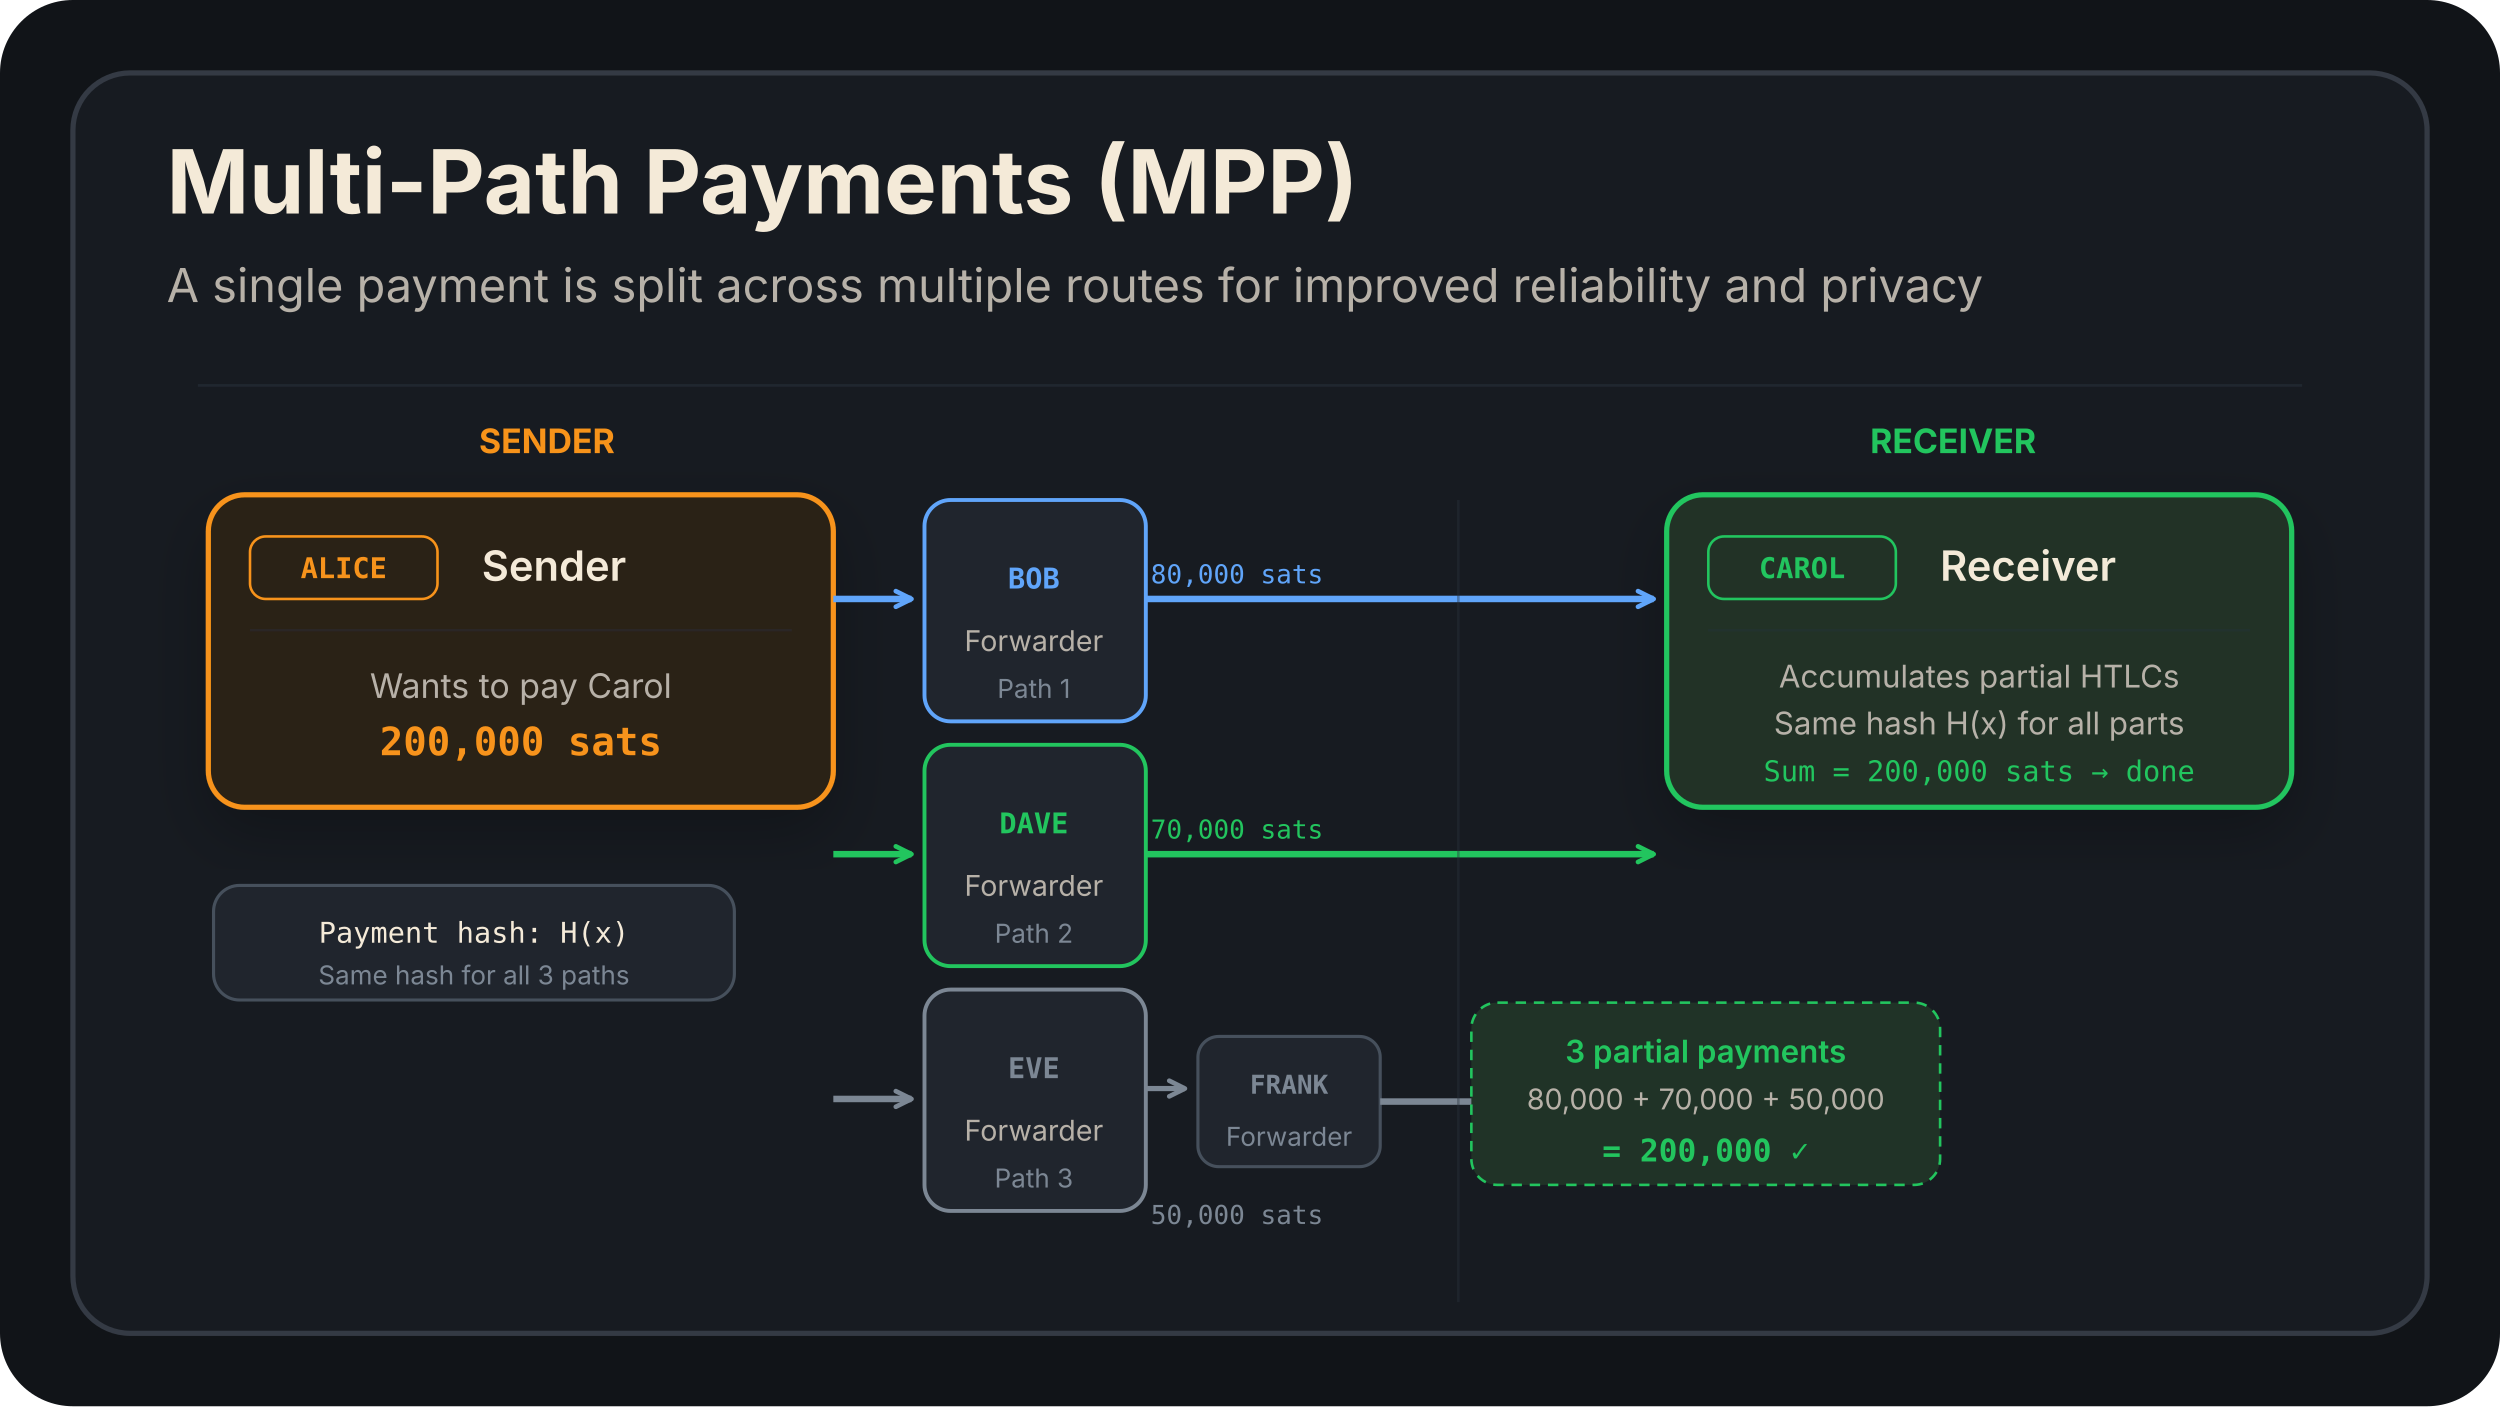
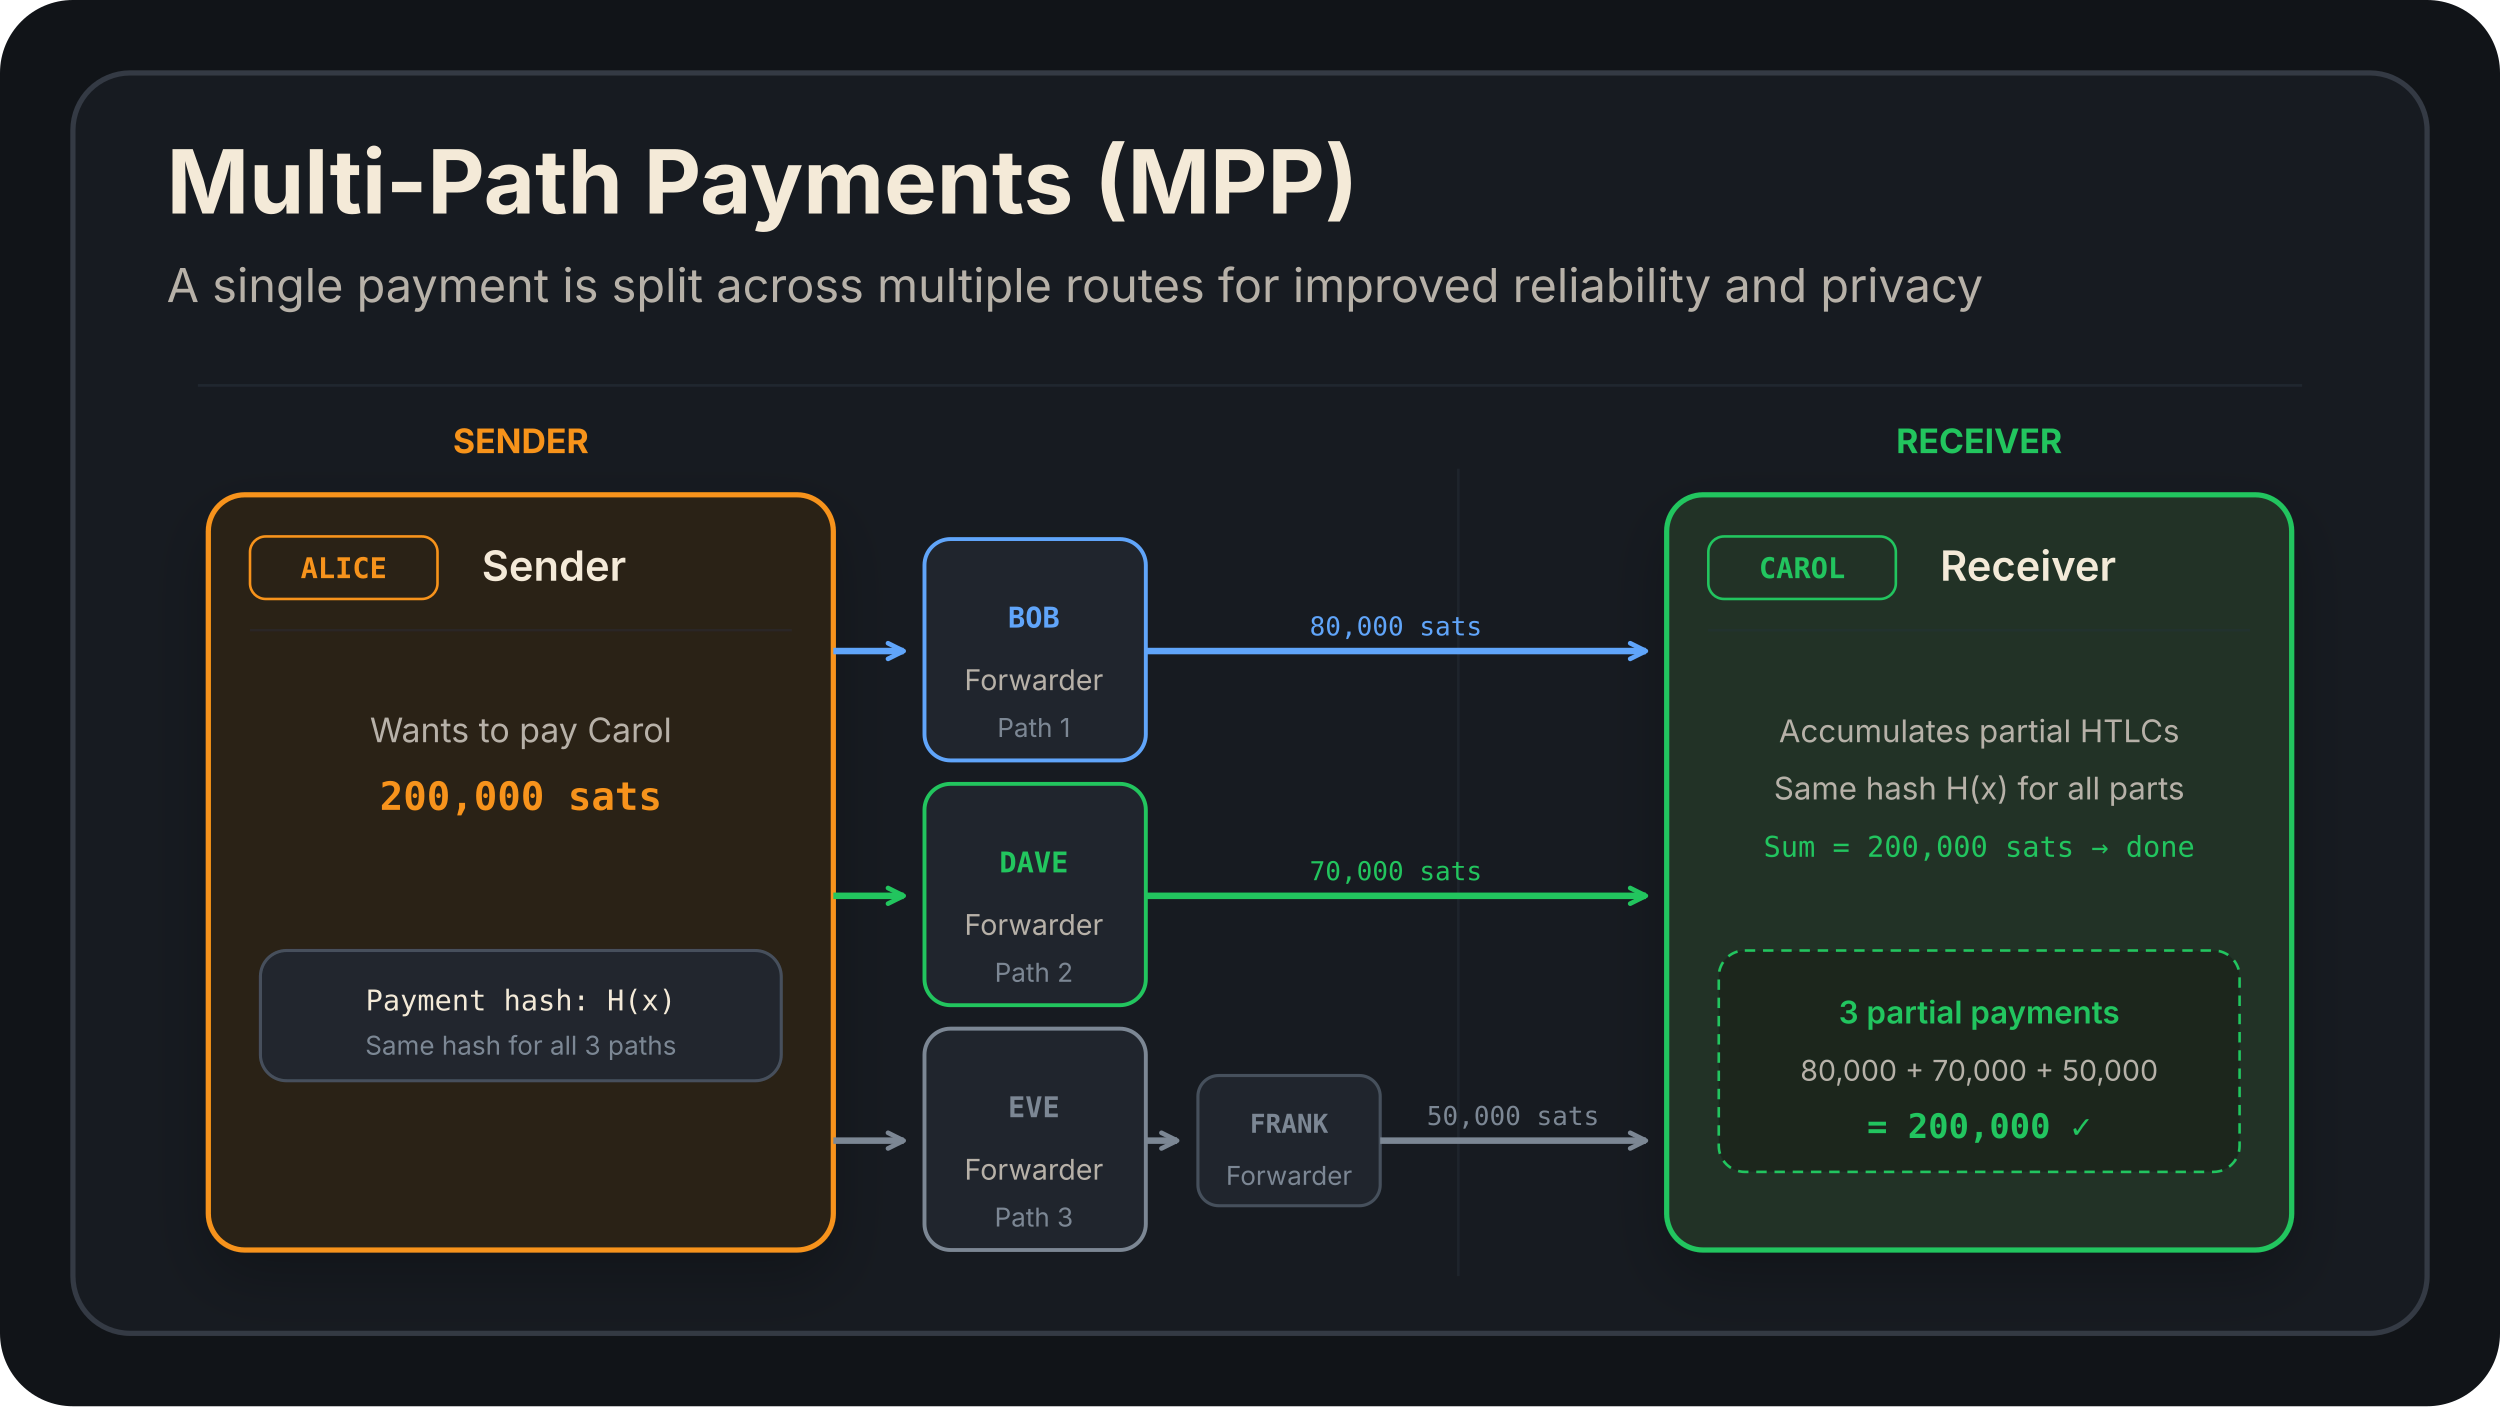
<svg xmlns="http://www.w3.org/2000/svg" width="960" height="540" viewBox="0 0 960 540" fill="none" role="img" aria-labelledby="title desc">
  <defs>
    <marker id="arrow-orange" markerWidth="10" markerHeight="10" refX="8" refY="5" orient="auto" markerUnits="userSpaceOnUse">
      <path d="M2 2L8 5L2 8" fill="none" stroke="#F7931A" stroke-width="1.8" stroke-linecap="round" stroke-linejoin="round" />
    </marker>
    <marker id="arrow-muted" markerWidth="10" markerHeight="10" refX="8" refY="5" orient="auto" markerUnits="userSpaceOnUse">
      <path d="M2 2L8 5L2 8" fill="none" stroke="#7C8794" stroke-width="1.8" stroke-linecap="round" stroke-linejoin="round" />
    </marker>
    <marker id="arrow-green" markerWidth="10" markerHeight="10" refX="8" refY="5" orient="auto" markerUnits="userSpaceOnUse">
      <path d="M2 2L8 5L2 8" fill="none" stroke="#22C55E" stroke-width="1.8" stroke-linecap="round" stroke-linejoin="round" />
    </marker>
    <marker id="arrow-blue" markerWidth="10" markerHeight="10" refX="8" refY="5" orient="auto" markerUnits="userSpaceOnUse">
      <path d="M2 2L8 5L2 8" fill="none" stroke="#60A5FA" stroke-width="1.8" stroke-linecap="round" stroke-linejoin="round" />
    </marker>
    <filter id="soft" x="-20%" y="-20%" width="140%" height="140%">
      <feDropShadow dx="0" dy="10" stdDeviation="12" flood-color="#000000" flood-opacity="0.24" />
    </filter>
  </defs>
  <rect width="960" height="540" rx="28" fill="#111418" />
  <rect x="28" y="28" width="904" height="484" rx="22" fill="#171B21" stroke="#343A44" stroke-width="2" />
  <text x="64" y="82" fill="#F4EAD8" font-family="Inter, Arial, sans-serif" font-size="34" font-weight="700">Multi-Path Payments (MPP)</text>
  <text x="64" y="116" fill="#B7B1A8" font-family="Inter, Arial, sans-serif" font-size="18">A single payment is split across multiple routes for improved reliability and privacy</text>
  <g stroke="#28313B" stroke-width="1" opacity="0.55">
    <path d="M76 148H884" />
  </g>
-   <text x="210" y="174" text-anchor="middle" fill="#F7931A" font-family="Inter, Arial, sans-serif" font-size="13" font-weight="700">SENDER</text>
-   <text x="750" y="174" text-anchor="middle" fill="#22C55E" font-family="Inter, Arial, sans-serif" font-size="13" font-weight="700">RECEIVER</text>
+   <text x="200" y="174" text-anchor="middle" fill="#F7931A" font-family="Inter, Arial, sans-serif" font-size="13" font-weight="700">SENDER</text>
+   <text x="760" y="174" text-anchor="middle" fill="#22C55E" font-family="Inter, Arial, sans-serif" font-size="13" font-weight="700">RECEIVER</text>
  <g filter="url(#soft)">
-     <rect x="80" y="190" width="240" height="120" rx="14" fill="#2A2116" stroke="#F7931A" stroke-width="2" />
+     <rect x="80" y="190" width="240" height="290" rx="14" fill="#2A2116" stroke="#F7931A" stroke-width="2" />
    <rect x="96" y="206" width="72" height="24" rx="6" fill="#2A2116" stroke="#F7931A" stroke-width="1" />
    <text x="132" y="222" text-anchor="middle" fill="#F7931A" font-family="JetBrains Mono, monospace" font-size="11" font-weight="700">ALICE</text>
    <text x="185" y="223" fill="#F4EAD8" font-family="Inter, Arial, sans-serif" font-size="16" font-weight="600">Sender</text>
    <g stroke="#28313B" stroke-width="1" opacity="0.4">
      <path d="M96 242H304" />
    </g>
-     <text x="200" y="268" text-anchor="middle" fill="#B7B1A8" font-family="Inter, Arial, sans-serif" font-size="13">Wants to pay Carol</text>
-     <text x="200" y="290" text-anchor="middle" fill="#F7931A" font-family="JetBrains Mono, monospace" font-size="15" font-weight="700">200,000 sats</text>
+     <text x="200" y="285" text-anchor="middle" fill="#B7B1A8" font-family="Inter, Arial, sans-serif" font-size="13">Wants to pay Carol</text>
+     <text x="200" y="311" text-anchor="middle" fill="#F7931A" font-family="JetBrains Mono, monospace" font-size="15" font-weight="700">200,000 sats</text>
+     <rect x="100" y="365" width="200" height="50" rx="10" fill="#20252D" stroke="#46505C" stroke-width="1.2" />
+     <text x="200" y="388" text-anchor="middle" fill="#F4EAD8" font-family="JetBrains Mono, monospace" font-size="11">Payment hash: H(x)</text>
+     <text x="200" y="405" text-anchor="middle" fill="#7C8794" font-family="Inter, Arial, sans-serif" font-size="10">Same hash for all 3 paths</text>
  </g>
  <g filter="url(#soft)">
-     <rect x="640" y="190" width="240" height="120" rx="14" fill="#203327" stroke="#22C55E" stroke-width="2" />
+     <rect x="640" y="190" width="240" height="290" rx="14" fill="#203327" stroke="#22C55E" stroke-width="2" />
    <rect x="656" y="206" width="72" height="24" rx="6" fill="#203327" stroke="#22C55E" stroke-width="1" />
    <text x="692" y="222" text-anchor="middle" fill="#22C55E" font-family="JetBrains Mono, monospace" font-size="11" font-weight="700">CAROL</text>
    <text x="745" y="223" fill="#F4EAD8" font-family="Inter, Arial, sans-serif" font-size="16" font-weight="600">Receiver</text>
    <g stroke="#28313B" stroke-width="1" opacity="0.4">
      <path d="M656 242H864" />
    </g>
-     <text x="760" y="264" text-anchor="middle" fill="#B7B1A8" font-family="Inter, Arial, sans-serif" font-size="12">Accumulates partial HTLCs</text>
-     <text x="760" y="282" text-anchor="middle" fill="#B7B1A8" font-family="Inter, Arial, sans-serif" font-size="12">Same hash H(x) for all parts</text>
-     <text x="760" y="300" text-anchor="middle" fill="#22C55E" font-family="JetBrains Mono, monospace" font-size="11">Sum = 200,000 sats → done</text>
+     <text x="760" y="285" text-anchor="middle" fill="#B7B1A8" font-family="Inter, Arial, sans-serif" font-size="12">Accumulates partial HTLCs</text>
+     <text x="760" y="307" text-anchor="middle" fill="#B7B1A8" font-family="Inter, Arial, sans-serif" font-size="12">Same hash H(x) for all parts</text>
+     <text x="760" y="329" text-anchor="middle" fill="#22C55E" font-family="JetBrains Mono, monospace" font-size="11">Sum = 200,000 sats → done</text>
+     <rect x="660" y="365" width="200" height="85" rx="10" fill="#1A281F" stroke="#22C55E" stroke-width="1" stroke-dasharray="4 3" />
+     <text x="760" y="393" text-anchor="middle" fill="#22C55E" font-family="Inter, Arial, sans-serif" font-size="12" font-weight="600">3 partial payments</text>
+     <text x="760" y="415" text-anchor="middle" fill="#B7B1A8" font-family="Inter, Arial, sans-serif" font-size="11">80,000 + 70,000 + 50,000</text>
+     <text x="760" y="437" text-anchor="middle" fill="#22C55E" font-family="JetBrains Mono, monospace" font-size="13" font-weight="700">= 200,000 ✓</text>
  </g>
-   <rect x="355" y="192" width="85" height="85" rx="10" fill="#20252D" stroke="#60A5FA" stroke-width="1.5" />
-   <text x="397" y="226" text-anchor="middle" fill="#60A5FA" font-family="JetBrains Mono, monospace" font-size="11" font-weight="700">BOB</text>
-   <text x="397" y="250" text-anchor="middle" fill="#B7B1A8" font-family="Inter, Arial, sans-serif" font-size="11">Forwarder</text>
-   <text x="397" y="268" text-anchor="middle" fill="#7C8794" font-family="Inter, Arial, sans-serif" font-size="10">Path 1</text>
+   <g stroke="#28313B" stroke-width="1" opacity="0.4">
+     <path d="M560 180V490" />
+   </g>
+   <rect x="355" y="207" width="85" height="85" rx="10" fill="#20252D" stroke="#60A5FA" stroke-width="1.5" />
+   <text x="397" y="241" text-anchor="middle" fill="#60A5FA" font-family="JetBrains Mono, monospace" font-size="11" font-weight="700">BOB</text>
+   <text x="397" y="265" text-anchor="middle" fill="#B7B1A8" font-family="Inter, Arial, sans-serif" font-size="11">Forwarder</text>
+   <text x="397" y="283" text-anchor="middle" fill="#7C8794" font-family="Inter, Arial, sans-serif" font-size="10">Path 1</text>
  <g stroke="#60A5FA" stroke-width="2.5" marker-end="url(#arrow-blue)">
-     <path d="M320 230L350 230" />
+     <path d="M320 250L347 250" />
  </g>
  <g stroke="#60A5FA" stroke-width="2.5" marker-end="url(#arrow-blue)">
-     <path d="M440 230L635 230" />
+     <path d="M440 250L632 250" />
  </g>
-   <text x="475" y="224" text-anchor="middle" fill="#60A5FA" font-family="JetBrains Mono, monospace" font-size="10">80,000 sats</text>
-   <rect x="355" y="286" width="85" height="85" rx="10" fill="#20252D" stroke="#22C55E" stroke-width="1.5" />
-   <text x="397" y="320" text-anchor="middle" fill="#22C55E" font-family="JetBrains Mono, monospace" font-size="11" font-weight="700">DAVE</text>
-   <text x="397" y="344" text-anchor="middle" fill="#B7B1A8" font-family="Inter, Arial, sans-serif" font-size="11">Forwarder</text>
-   <text x="397" y="362" text-anchor="middle" fill="#7C8794" font-family="Inter, Arial, sans-serif" font-size="10">Path 2</text>
+   <text x="536" y="244" text-anchor="middle" fill="#60A5FA" font-family="JetBrains Mono, monospace" font-size="10">80,000 sats</text>
+   <rect x="355" y="301" width="85" height="85" rx="10" fill="#20252D" stroke="#22C55E" stroke-width="1.5" />
+   <text x="397" y="335" text-anchor="middle" fill="#22C55E" font-family="JetBrains Mono, monospace" font-size="11" font-weight="700">DAVE</text>
+   <text x="397" y="359" text-anchor="middle" fill="#B7B1A8" font-family="Inter, Arial, sans-serif" font-size="11">Forwarder</text>
+   <text x="397" y="377" text-anchor="middle" fill="#7C8794" font-family="Inter, Arial, sans-serif" font-size="10">Path 2</text>
  <g stroke="#22C55E" stroke-width="2.5" marker-end="url(#arrow-green)">
-     <path d="M320 328L350 328" />
+     <path d="M320 344L347 344" />
  </g>
  <g stroke="#22C55E" stroke-width="2.5" marker-end="url(#arrow-green)">
-     <path d="M440 328L635 328" />
+     <path d="M440 344L632 344" />
  </g>
-   <text x="475" y="322" text-anchor="middle" fill="#22C55E" font-family="JetBrains Mono, monospace" font-size="10">70,000 sats</text>
-   <rect x="355" y="380" width="85" height="85" rx="10" fill="#20252D" stroke="#7C8794" stroke-width="1.5" />
-   <text x="397" y="414" text-anchor="middle" fill="#7C8794" font-family="JetBrains Mono, monospace" font-size="11" font-weight="700">EVE</text>
-   <text x="397" y="438" text-anchor="middle" fill="#B7B1A8" font-family="Inter, Arial, sans-serif" font-size="11">Forwarder</text>
-   <text x="397" y="456" text-anchor="middle" fill="#7C8794" font-family="Inter, Arial, sans-serif" font-size="10">Path 3</text>
-   <rect x="460" y="398" width="70" height="50" rx="8" fill="#20252D" stroke="#46505C" stroke-width="1.2" />
-   <text x="495" y="420" text-anchor="middle" fill="#7C8794" font-family="JetBrains Mono, monospace" font-size="10" font-weight="700">FRANK</text>
-   <text x="495" y="440" text-anchor="middle" fill="#7C8794" font-family="Inter, Arial, sans-serif" font-size="10">Forwarder</text>
+   <text x="536" y="338" text-anchor="middle" fill="#22C55E" font-family="JetBrains Mono, monospace" font-size="10">70,000 sats</text>
+   <rect x="355" y="395" width="85" height="85" rx="10" fill="#20252D" stroke="#7C8794" stroke-width="1.5" />
+   <text x="397" y="429" text-anchor="middle" fill="#7C8794" font-family="JetBrains Mono, monospace" font-size="11" font-weight="700">EVE</text>
+   <text x="397" y="453" text-anchor="middle" fill="#B7B1A8" font-family="Inter, Arial, sans-serif" font-size="11">Forwarder</text>
+   <text x="397" y="471" text-anchor="middle" fill="#7C8794" font-family="Inter, Arial, sans-serif" font-size="10">Path 3</text>
+   <rect x="460" y="413" width="70" height="50" rx="8" fill="#20252D" stroke="#46505C" stroke-width="1.2" />
+   <text x="495" y="435" text-anchor="middle" fill="#7C8794" font-family="JetBrains Mono, monospace" font-size="10" font-weight="700">FRANK</text>
+   <text x="495" y="455" text-anchor="middle" fill="#7C8794" font-family="Inter, Arial, sans-serif" font-size="10">Forwarder</text>
  <g stroke="#7C8794" stroke-width="2.5" marker-end="url(#arrow-muted)">
-     <path d="M320 422L350 422" />
+     <path d="M320 438L347 438" />
  </g>
  <g stroke="#7C8794" stroke-width="2.5" marker-end="url(#arrow-muted)">
-     <path d="M530 423L635 423" />
+     <path d="M440 438L452 438" />
  </g>
-   <g stroke="#7C8794" stroke-width="2" marker-end="url(#arrow-muted)">
-     <path d="M440 418L455 418" />
+   <g stroke="#7C8794" stroke-width="2.5" marker-end="url(#arrow-muted)">
+     <path d="M530 438L632 438" />
  </g>
-   <text x="475" y="470" text-anchor="middle" fill="#7C8794" font-family="JetBrains Mono, monospace" font-size="10">50,000 sats</text>
-   <rect x="82" y="340" width="200" height="44" rx="10" fill="#20252D" stroke="#46505C" stroke-width="1.2" />
-   <text x="182" y="362" text-anchor="middle" fill="#F4EAD8" font-family="JetBrains Mono, monospace" font-size="11">Payment hash: H(x)</text>
-   <text x="182" y="378" text-anchor="middle" fill="#7C8794" font-family="Inter, Arial, sans-serif" font-size="10">Same hash for all 3 paths</text>
-   <g stroke="#28313B" stroke-width="1" opacity="0.4">
-     <path d="M560 192V500" />
-   </g>
-   <rect x="565" y="385" width="180" height="70" rx="10" fill="#203327" stroke="#22C55E" stroke-width="1" stroke-dasharray="4 3" />
-   <text x="655" y="408" text-anchor="middle" fill="#22C55E" font-family="Inter, Arial, sans-serif" font-size="12" font-weight="600">3 partial payments</text>
-   <text x="655" y="426" text-anchor="middle" fill="#B7B1A8" font-family="Inter, Arial, sans-serif" font-size="11">80,000 + 70,000 + 50,000</text>
-   <text x="655" y="446" text-anchor="middle" fill="#22C55E" font-family="JetBrains Mono, monospace" font-size="12" font-weight="600">= 200,000 ✓</text>
+   <text x="581" y="432" text-anchor="middle" fill="#7C8794" font-family="JetBrains Mono, monospace" font-size="10">50,000 sats</text>
</svg>
